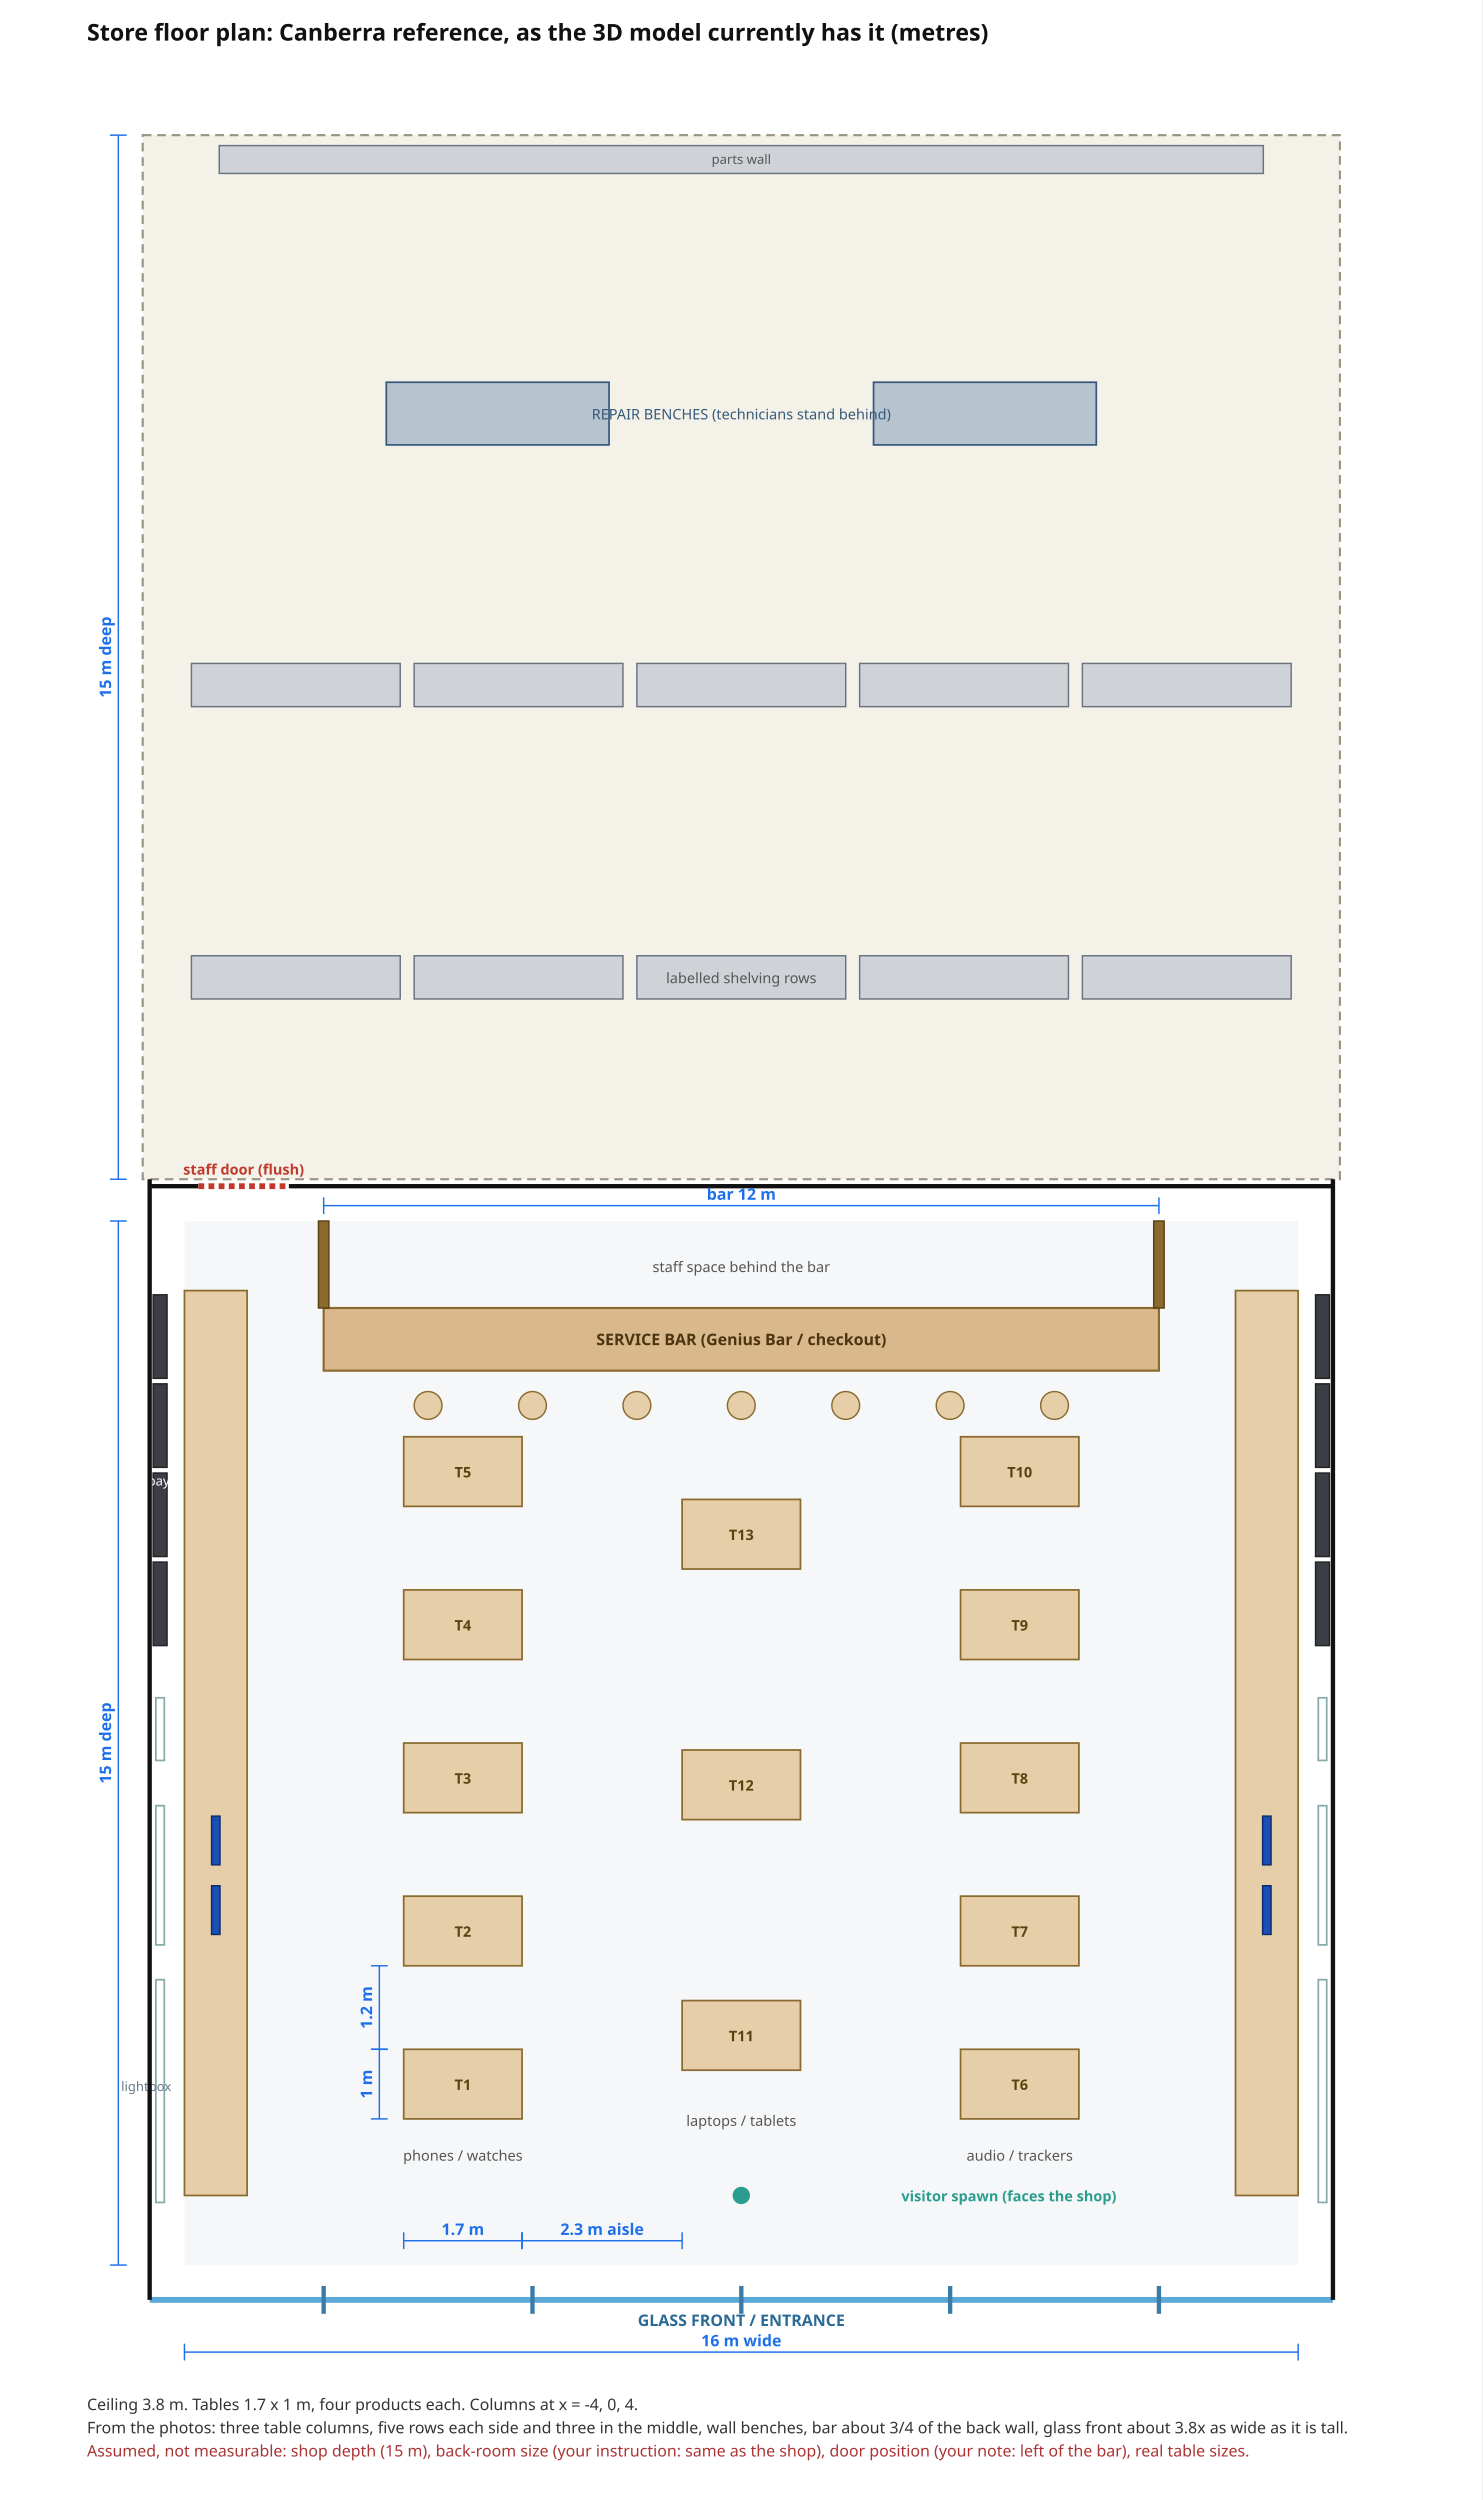
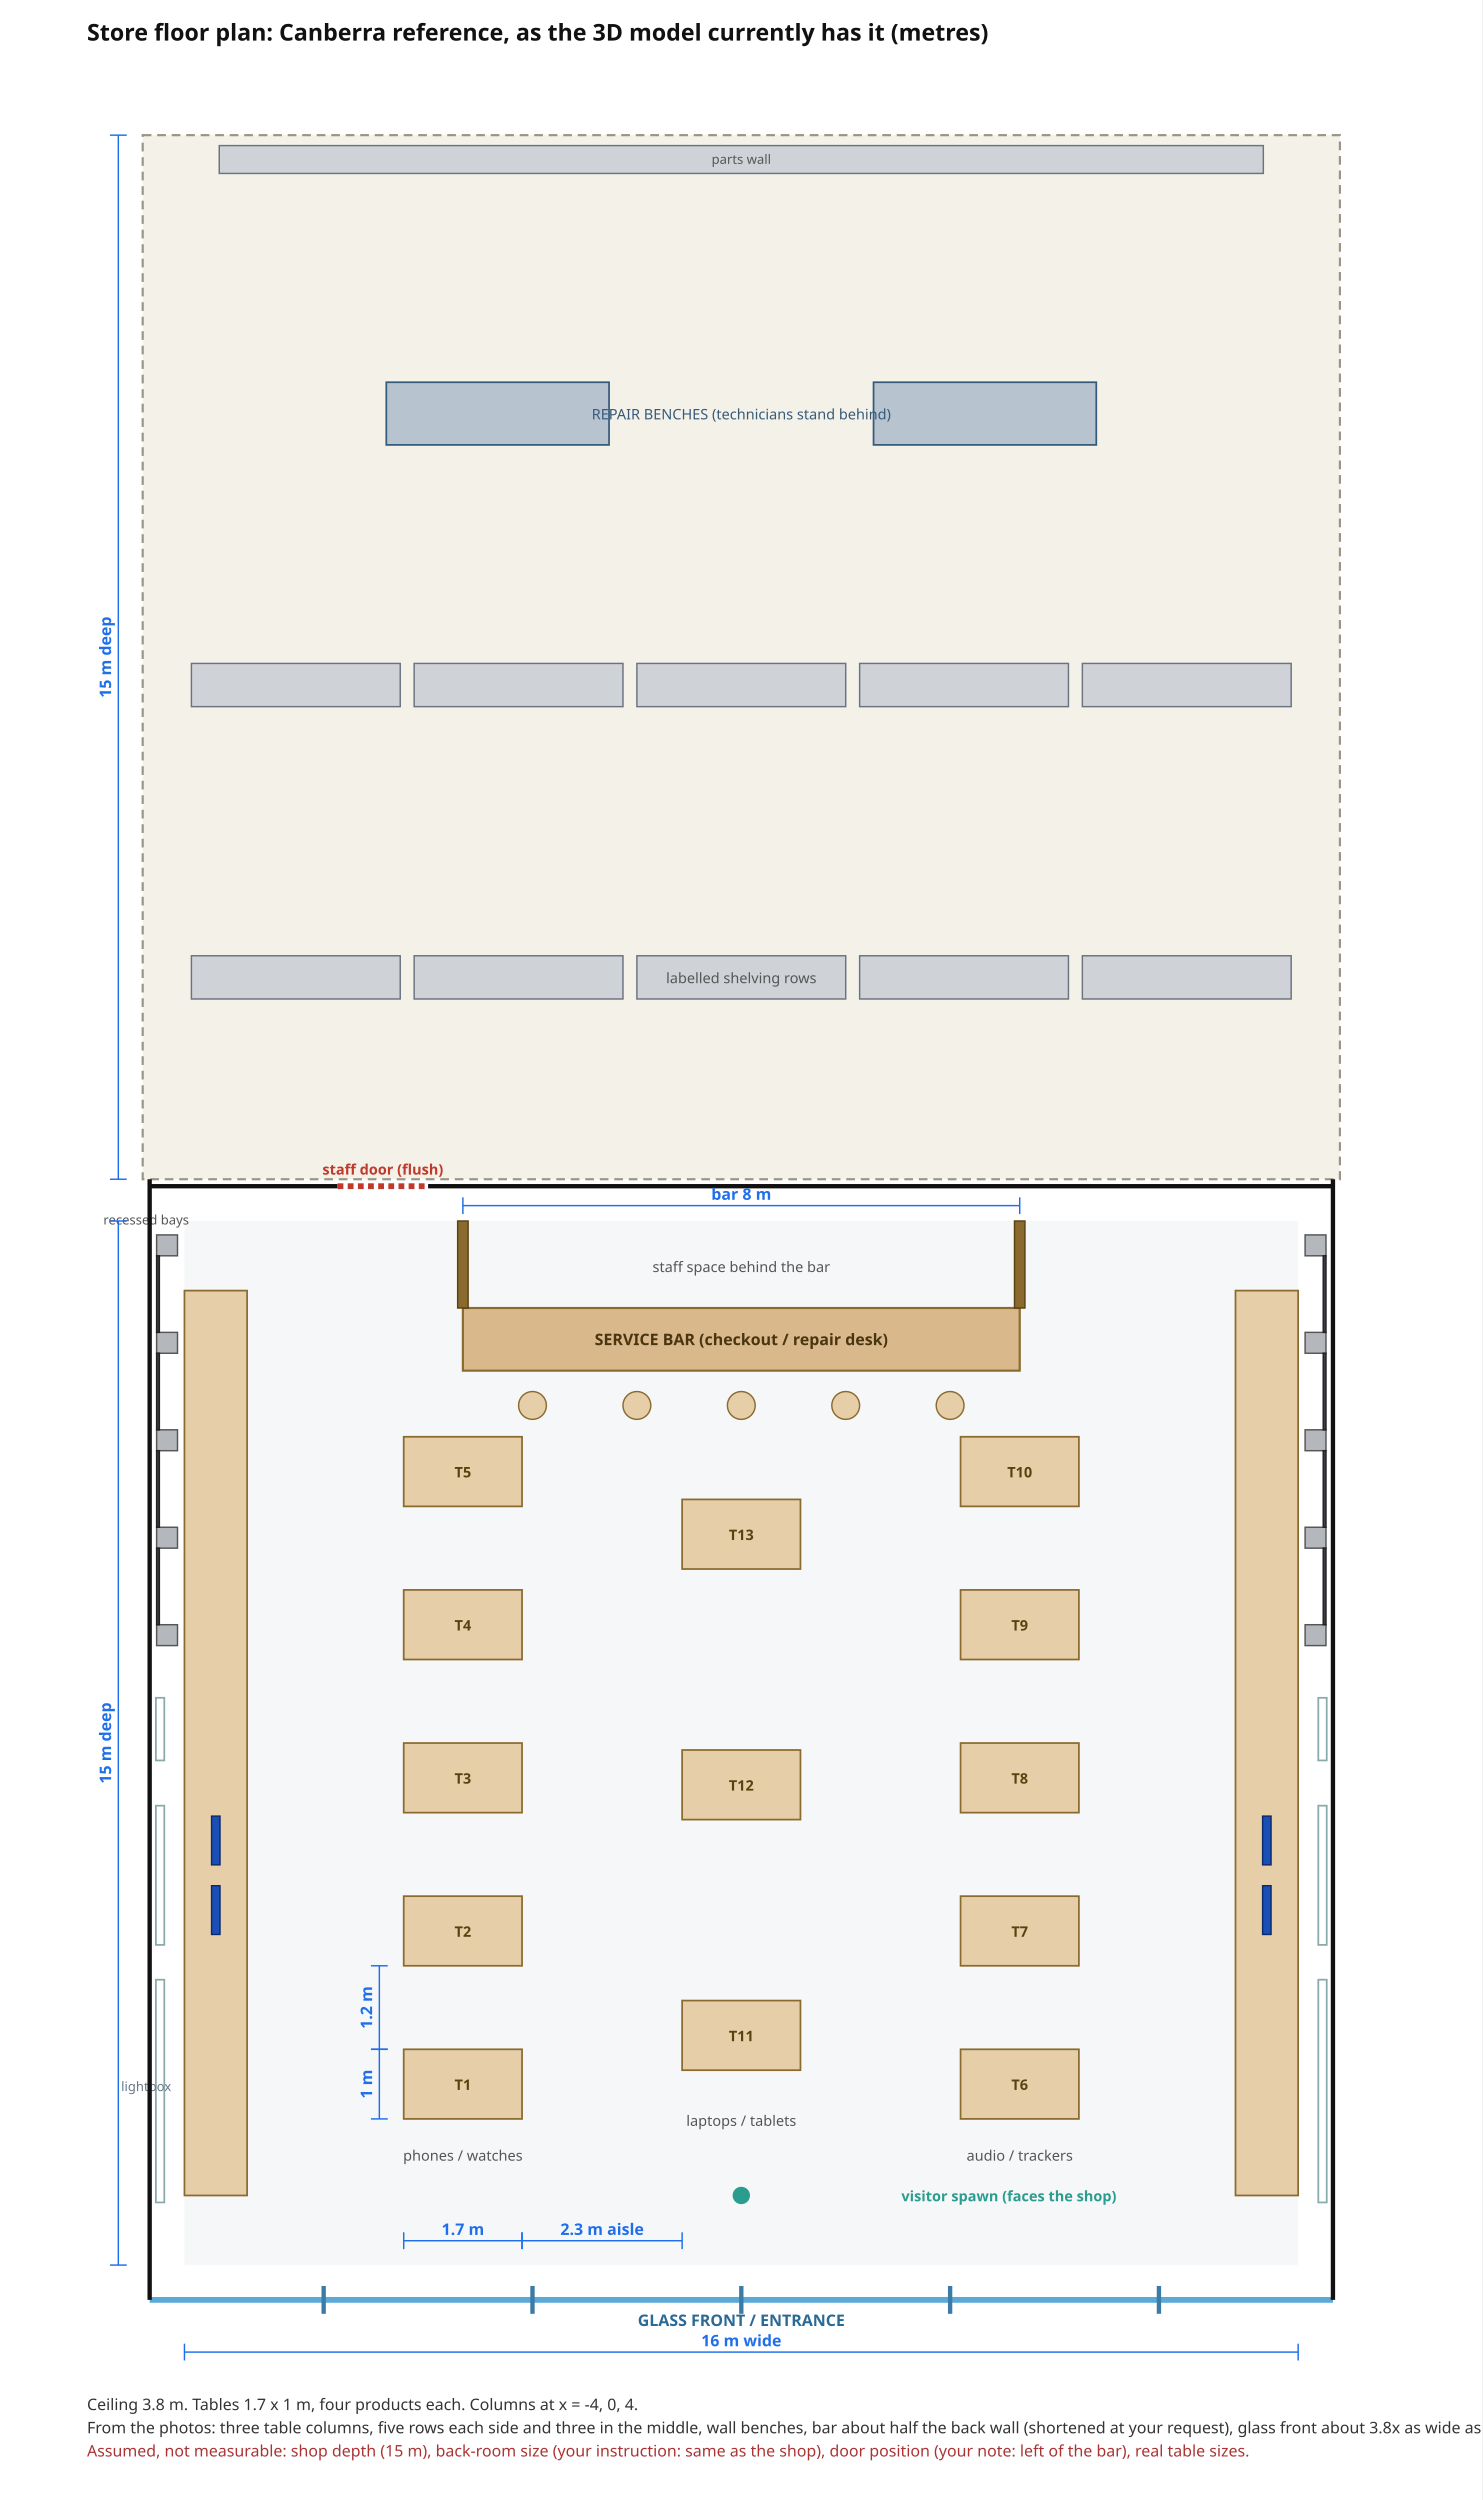
<svg xmlns="http://www.w3.org/2000/svg" width="1022" height="1724" viewBox="0 0 1022 1724">
  <rect width="1022" height="1724" fill="#ffffff" />
  <text x="60.0" y="28.0" font-size="16" text-anchor="start" fill="#111" font-weight="700" font-family="system-ui, sans-serif">Store floor plan: Canberra reference, as the 3D model currently has it (metres)</text>
  <rect x="98.4" y="93.2" width="825.6" height="720.0" fill="#f4f1e8" stroke="#9a9484" stroke-width="1.5" stroke-dasharray="6 4" />
  <text x="511.2" y="109.2" font-size="12" text-anchor="middle" fill="#6b6556" font-weight="600" font-family="system-ui, sans-serif">BACK ROOM (staff only): same footprint as the shop</text>
  <rect x="132.0" y="659.1" width="144.0" height="29.8" fill="#cfd3d8" stroke="#6b7280" stroke-width="1" />
  <rect x="285.6" y="659.1" width="144.0" height="29.8" fill="#cfd3d8" stroke="#6b7280" stroke-width="1" />
  <rect x="439.2" y="659.1" width="144.0" height="29.8" fill="#cfd3d8" stroke="#6b7280" stroke-width="1" />
  <rect x="592.8" y="659.1" width="144.0" height="29.8" fill="#cfd3d8" stroke="#6b7280" stroke-width="1" />
  <rect x="746.4" y="659.1" width="144.0" height="29.8" fill="#cfd3d8" stroke="#6b7280" stroke-width="1" />
  <rect x="132.0" y="457.5" width="144.0" height="29.8" fill="#cfd3d8" stroke="#6b7280" stroke-width="1" />
  <rect x="285.6" y="457.5" width="144.0" height="29.8" fill="#cfd3d8" stroke="#6b7280" stroke-width="1" />
  <rect x="439.2" y="457.5" width="144.0" height="29.8" fill="#cfd3d8" stroke="#6b7280" stroke-width="1" />
  <rect x="592.8" y="457.5" width="144.0" height="29.8" fill="#cfd3d8" stroke="#6b7280" stroke-width="1" />
  <rect x="746.4" y="457.5" width="144.0" height="29.8" fill="#cfd3d8" stroke="#6b7280" stroke-width="1" />
  <text x="511.2" y="678.0" font-size="10" text-anchor="middle" fill="#555" font-weight="400" font-family="system-ui, sans-serif">labelled shelving rows</text>
  <rect x="266.4" y="263.6" width="153.6" height="43.2" fill="#b7c4d0" stroke="#355a7a" stroke-width="1.2" />
  <rect x="602.4" y="263.6" width="153.6" height="43.2" fill="#b7c4d0" stroke="#355a7a" stroke-width="1.2" />
  <text x="511.2" y="289.2" font-size="10" text-anchor="middle" fill="#355a7a" font-weight="400" font-family="system-ui, sans-serif">REPAIR BENCHES (technicians stand behind)</text>
  <rect x="151.2" y="100.4" width="720.0" height="19.2" fill="#cfd3d8" stroke="#6b7280" stroke-width="1" />
  <text x="511.2" y="113.0" font-size="9" text-anchor="middle" fill="#555" font-weight="400" font-family="system-ui, sans-serif">parts wall</text>
  <rect x="127.2" y="842.0" width="768.0" height="720.0" fill="#f6f7f8" stroke="none" stroke-width="0" />
  <rect x="127.2" y="890.0" width="43.2" height="624.0" fill="#e6cfa8" stroke="#8a6a2f" stroke-width="1.2" />
  <rect x="852.0" y="890.0" width="43.2" height="624.0" fill="#e6cfa8" stroke="#8a6a2f" stroke-width="1.2" />
  <rect x="107.5" y="1365.2" width="5.8" height="153.6" fill="#ffffff" stroke="#8aa" stroke-width="1.2" />
  <rect x="107.5" y="1245.2" width="5.8" height="96.0" fill="#ffffff" stroke="#8aa" stroke-width="1.2" />
  <rect x="107.5" y="1170.8" width="5.8" height="43.2" fill="#ffffff" stroke="#8aa" stroke-width="1.2" />
-   <rect x="105.6" y="1077.2" width="9.6" height="57.6" fill="#3b3f45" stroke="#222" stroke-width="1" />
-   <rect x="105.6" y="1015.8" width="9.6" height="57.6" fill="#3b3f45" stroke="#222" stroke-width="1" />
-   <rect x="105.6" y="954.3" width="9.6" height="57.6" fill="#3b3f45" stroke="#222" stroke-width="1" />
-   <rect x="105.6" y="892.9" width="9.6" height="57.6" fill="#3b3f45" stroke="#222" stroke-width="1" />
+   <rect x="108.0" y="1120.4" width="14.4" height="14.4" fill="#b4b8bd" stroke="#555" stroke-width="1" />
+   <rect x="108.0" y="1053.2" width="14.4" height="14.4" fill="#b4b8bd" stroke="#555" stroke-width="1" />
+   <rect x="108.0" y="986.0" width="14.4" height="14.4" fill="#b4b8bd" stroke="#555" stroke-width="1" />
+   <rect x="108.0" y="918.8" width="14.4" height="14.4" fill="#b4b8bd" stroke="#555" stroke-width="1" />
+   <rect x="108.0" y="851.6" width="14.4" height="14.4" fill="#b4b8bd" stroke="#555" stroke-width="1" />
+   <rect x="108.0" y="1067.6" width="1.9" height="52.8" fill="#3b3f45" stroke="#222" stroke-width="1" />
+   <rect x="108.0" y="1000.4" width="1.9" height="52.8" fill="#3b3f45" stroke="#222" stroke-width="1" />
+   <rect x="108.0" y="933.2" width="1.9" height="52.8" fill="#3b3f45" stroke="#222" stroke-width="1" />
+   <rect x="108.0" y="866.0" width="1.9" height="52.8" fill="#3b3f45" stroke="#222" stroke-width="1" />
  <rect x="145.9" y="1300.4" width="5.8" height="33.6" fill="#1a4fb8" stroke="#0b2a6b" stroke-width="1" />
  <rect x="145.9" y="1252.4" width="5.8" height="33.6" fill="#1a4fb8" stroke="#0b2a6b" stroke-width="1" />
  <rect x="909.1" y="1365.2" width="5.8" height="153.6" fill="#ffffff" stroke="#8aa" stroke-width="1.2" />
  <rect x="909.1" y="1245.2" width="5.8" height="96.0" fill="#ffffff" stroke="#8aa" stroke-width="1.2" />
  <rect x="909.1" y="1170.8" width="5.8" height="43.2" fill="#ffffff" stroke="#8aa" stroke-width="1.2" />
-   <rect x="907.2" y="1077.2" width="9.6" height="57.6" fill="#3b3f45" stroke="#222" stroke-width="1" />
-   <rect x="907.2" y="1015.8" width="9.6" height="57.6" fill="#3b3f45" stroke="#222" stroke-width="1" />
-   <rect x="907.2" y="954.3" width="9.6" height="57.6" fill="#3b3f45" stroke="#222" stroke-width="1" />
-   <rect x="907.2" y="892.9" width="9.6" height="57.6" fill="#3b3f45" stroke="#222" stroke-width="1" />
+   <rect x="900.0" y="1120.4" width="14.4" height="14.4" fill="#b4b8bd" stroke="#555" stroke-width="1" />
+   <rect x="900.0" y="1053.2" width="14.4" height="14.4" fill="#b4b8bd" stroke="#555" stroke-width="1" />
+   <rect x="900.0" y="986.0" width="14.4" height="14.4" fill="#b4b8bd" stroke="#555" stroke-width="1" />
+   <rect x="900.0" y="918.8" width="14.4" height="14.4" fill="#b4b8bd" stroke="#555" stroke-width="1" />
+   <rect x="900.0" y="851.6" width="14.4" height="14.4" fill="#b4b8bd" stroke="#555" stroke-width="1" />
+   <rect x="912.5" y="1067.6" width="1.9" height="52.8" fill="#3b3f45" stroke="#222" stroke-width="1" />
+   <rect x="912.5" y="1000.4" width="1.9" height="52.8" fill="#3b3f45" stroke="#222" stroke-width="1" />
+   <rect x="912.5" y="933.2" width="1.9" height="52.8" fill="#3b3f45" stroke="#222" stroke-width="1" />
+   <rect x="912.5" y="866.0" width="1.9" height="52.8" fill="#3b3f45" stroke="#222" stroke-width="1" />
  <rect x="870.7" y="1300.4" width="5.8" height="33.6" fill="#1a4fb8" stroke="#0b2a6b" stroke-width="1" />
  <rect x="870.7" y="1252.4" width="5.8" height="33.6" fill="#1a4fb8" stroke="#0b2a6b" stroke-width="1" />
  <text x="100.8" y="1442.0" font-size="9" text-anchor="middle" fill="#678" font-weight="400" font-family="system-ui, sans-serif">lightbox</text>
-   <text x="100.8" y="1024.4" font-size="9" text-anchor="middle" fill="#fff" font-weight="400" font-family="system-ui, sans-serif">dark bays</text>
+   <text x="100.8" y="844.4" font-size="9" text-anchor="middle" fill="#555" font-weight="400" font-family="system-ui, sans-serif">recessed bays</text>
  <rect x="278.4" y="1413.2" width="81.6" height="48.0" fill="#e6cfa8" stroke="#8a6a2f" stroke-width="1.2" />
  <text x="319.2" y="1441.2" font-size="10" text-anchor="middle" fill="#5a4210" font-weight="700" font-family="system-ui, sans-serif">T1</text>
  <rect x="278.4" y="1307.6" width="81.6" height="48.0" fill="#e6cfa8" stroke="#8a6a2f" stroke-width="1.2" />
  <text x="319.2" y="1335.6" font-size="10" text-anchor="middle" fill="#5a4210" font-weight="700" font-family="system-ui, sans-serif">T2</text>
  <rect x="278.4" y="1202.0" width="81.6" height="48.0" fill="#e6cfa8" stroke="#8a6a2f" stroke-width="1.2" />
  <text x="319.2" y="1230.0" font-size="10" text-anchor="middle" fill="#5a4210" font-weight="700" font-family="system-ui, sans-serif">T3</text>
  <rect x="278.4" y="1096.4" width="81.6" height="48.0" fill="#e6cfa8" stroke="#8a6a2f" stroke-width="1.2" />
  <text x="319.2" y="1124.4" font-size="10" text-anchor="middle" fill="#5a4210" font-weight="700" font-family="system-ui, sans-serif">T4</text>
  <rect x="278.4" y="990.8" width="81.6" height="48.0" fill="#e6cfa8" stroke="#8a6a2f" stroke-width="1.2" />
  <text x="319.2" y="1018.8" font-size="10" text-anchor="middle" fill="#5a4210" font-weight="700" font-family="system-ui, sans-serif">T5</text>
  <rect x="662.4" y="1413.2" width="81.6" height="48.0" fill="#e6cfa8" stroke="#8a6a2f" stroke-width="1.2" />
  <text x="703.2" y="1441.2" font-size="10" text-anchor="middle" fill="#5a4210" font-weight="700" font-family="system-ui, sans-serif">T6</text>
  <rect x="662.4" y="1307.6" width="81.6" height="48.0" fill="#e6cfa8" stroke="#8a6a2f" stroke-width="1.2" />
  <text x="703.2" y="1335.6" font-size="10" text-anchor="middle" fill="#5a4210" font-weight="700" font-family="system-ui, sans-serif">T7</text>
  <rect x="662.4" y="1202.0" width="81.6" height="48.0" fill="#e6cfa8" stroke="#8a6a2f" stroke-width="1.2" />
  <text x="703.2" y="1230.0" font-size="10" text-anchor="middle" fill="#5a4210" font-weight="700" font-family="system-ui, sans-serif">T8</text>
  <rect x="662.4" y="1096.4" width="81.6" height="48.0" fill="#e6cfa8" stroke="#8a6a2f" stroke-width="1.2" />
  <text x="703.2" y="1124.4" font-size="10" text-anchor="middle" fill="#5a4210" font-weight="700" font-family="system-ui, sans-serif">T9</text>
  <rect x="662.4" y="990.8" width="81.6" height="48.0" fill="#e6cfa8" stroke="#8a6a2f" stroke-width="1.2" />
  <text x="703.2" y="1018.8" font-size="10" text-anchor="middle" fill="#5a4210" font-weight="700" font-family="system-ui, sans-serif">T10</text>
  <rect x="470.4" y="1379.6" width="81.6" height="48.0" fill="#e6cfa8" stroke="#8a6a2f" stroke-width="1.2" />
  <text x="511.2" y="1407.6" font-size="10" text-anchor="middle" fill="#5a4210" font-weight="700" font-family="system-ui, sans-serif">T11</text>
  <rect x="470.4" y="1206.8" width="81.6" height="48.0" fill="#e6cfa8" stroke="#8a6a2f" stroke-width="1.2" />
  <text x="511.2" y="1234.8" font-size="10" text-anchor="middle" fill="#5a4210" font-weight="700" font-family="system-ui, sans-serif">T12</text>
  <rect x="470.4" y="1034.0" width="81.6" height="48.0" fill="#e6cfa8" stroke="#8a6a2f" stroke-width="1.2" />
  <text x="511.2" y="1062.0" font-size="10" text-anchor="middle" fill="#5a4210" font-weight="700" font-family="system-ui, sans-serif">T13</text>
  <text x="319.2" y="1490.0" font-size="10" text-anchor="middle" fill="#555" font-weight="400" font-family="system-ui, sans-serif">phones / watches</text>
  <text x="511.2" y="1466.0" font-size="10" text-anchor="middle" fill="#555" font-weight="400" font-family="system-ui, sans-serif">laptops / tablets</text>
  <text x="703.2" y="1490.0" font-size="10" text-anchor="middle" fill="#555" font-weight="400" font-family="system-ui, sans-serif">audio / trackers</text>
-   <rect x="223.2" y="902.0" width="576.0" height="43.2" fill="#d9b98c" stroke="#8a6a2f" stroke-width="1.5" />
-   <text x="511.2" y="927.6" font-size="11" text-anchor="middle" fill="#4a3510" font-weight="700" font-family="system-ui, sans-serif">SERVICE BAR (Genius Bar / checkout)</text>
-   <circle cx="295.2" cy="969.2" r="9.6" fill="#e6cfa8" stroke="#8a6a2f" />
+   <rect x="319.2" y="902.0" width="384.0" height="43.2" fill="#d9b98c" stroke="#8a6a2f" stroke-width="1.5" />
+   <text x="511.2" y="927.6" font-size="11" text-anchor="middle" fill="#4a3510" font-weight="700" font-family="system-ui, sans-serif">SERVICE BAR (checkout / repair desk)</text>
  <circle cx="367.2" cy="969.2" r="9.6" fill="#e6cfa8" stroke="#8a6a2f" />
  <circle cx="439.2" cy="969.2" r="9.6" fill="#e6cfa8" stroke="#8a6a2f" />
  <circle cx="511.2" cy="969.2" r="9.6" fill="#e6cfa8" stroke="#8a6a2f" />
  <circle cx="583.2" cy="969.2" r="9.6" fill="#e6cfa8" stroke="#8a6a2f" />
  <circle cx="655.2" cy="969.2" r="9.6" fill="#e6cfa8" stroke="#8a6a2f" />
-   <circle cx="727.2" cy="969.2" r="9.6" fill="#e6cfa8" stroke="#8a6a2f" />
-   <rect x="219.6" y="842.0" width="7.2" height="60.0" fill="#8a6a2f" stroke="#5a4210" stroke-width="1" />
-   <rect x="795.6" y="842.0" width="7.2" height="60.0" fill="#8a6a2f" stroke="#5a4210" stroke-width="1" />
+   <rect x="315.6" y="842.0" width="7.2" height="60.0" fill="#8a6a2f" stroke="#5a4210" stroke-width="1" />
+   <rect x="699.6" y="842.0" width="7.2" height="60.0" fill="#8a6a2f" stroke="#5a4210" stroke-width="1" />
  <text x="511.2" y="877.2" font-size="10" text-anchor="middle" fill="#555" font-weight="400" font-family="system-ui, sans-serif">staff space behind the bar</text>
  <line x1="103.2" y1="1586.0" x2="919.2" y2="1586.0" stroke="#5aa9d6" stroke-width="4" />
  <line x1="223.2" y1="1595.6" x2="223.2" y2="1576.4" stroke="#3a7ca5" stroke-width="3" />
  <line x1="367.2" y1="1595.6" x2="367.2" y2="1576.4" stroke="#3a7ca5" stroke-width="3" />
  <line x1="511.2" y1="1595.6" x2="511.2" y2="1576.4" stroke="#3a7ca5" stroke-width="3" />
  <line x1="655.2" y1="1595.6" x2="655.2" y2="1576.4" stroke="#3a7ca5" stroke-width="3" />
  <line x1="799.2" y1="1595.6" x2="799.2" y2="1576.4" stroke="#3a7ca5" stroke-width="3" />
  <text x="511.2" y="1604.0" font-size="11" text-anchor="middle" fill="#2a6a95" font-weight="700" font-family="system-ui, sans-serif">GLASS FRONT / ENTRANCE</text>
  <line x1="103.2" y1="1586.0" x2="103.2" y2="813.2" stroke="#111" stroke-width="3" />
  <line x1="919.2" y1="1586.0" x2="919.2" y2="813.2" stroke="#111" stroke-width="3" />
-   <line x1="103.2" y1="818.0" x2="136.8" y2="818.0" stroke="#111" stroke-width="3" />
-   <line x1="199.2" y1="818.0" x2="919.2" y2="818.0" stroke="#111" stroke-width="3" />
-   <line x1="136.8" y1="818.0" x2="199.2" y2="818.0" stroke="#c0392b" stroke-width="4" stroke-dasharray="4 3" />
-   <text x="168.0" y="810.0" font-size="10" text-anchor="middle" fill="#c0392b" font-weight="700" font-family="system-ui, sans-serif">staff door (flush)</text>
+   <line x1="103.2" y1="818.0" x2="232.8" y2="818.0" stroke="#111" stroke-width="3" />
+   <line x1="295.2" y1="818.0" x2="919.2" y2="818.0" stroke="#111" stroke-width="3" />
+   <line x1="232.8" y1="818.0" x2="295.2" y2="818.0" stroke="#c0392b" stroke-width="4" stroke-dasharray="4 3" />
+   <text x="264.0" y="810.0" font-size="10" text-anchor="middle" fill="#c0392b" font-weight="700" font-family="system-ui, sans-serif">staff door (flush)</text>
  <circle cx="511.2" cy="1514.0" r="6" fill="#2a9d8f" />
  <text x="621.6" y="1518.0" font-size="10" text-anchor="start" fill="#2a9d8f" font-weight="600" font-family="system-ui, sans-serif">visitor spawn (faces the shop)</text>
  <line x1="127.2" y1="1622.0" x2="895.2" y2="1622.0" stroke="#1f6feb" stroke-width="1" />
  <line x1="127.2" y1="1627.8" x2="127.2" y2="1616.2" stroke="#1f6feb" stroke-width="1" />
  <line x1="895.2" y1="1627.8" x2="895.2" y2="1616.2" stroke="#1f6feb" stroke-width="1" />
  <text x="511.2" y="1618.0" font-size="11" text-anchor="middle" fill="#1f6feb" font-weight="600" font-family="system-ui, sans-serif">16 m wide</text>
  <line x1="81.6" y1="1562.0" x2="81.6" y2="842.0" stroke="#1f6feb" stroke-width="1" />
  <line x1="75.8" y1="1562.0" x2="87.4" y2="1562.0" stroke="#1f6feb" stroke-width="1" />
  <line x1="75.8" y1="842.0" x2="87.4" y2="842.0" stroke="#1f6feb" stroke-width="1" />
  <text transform="translate(76.6 1202.0) rotate(-90)" font-size="11" text-anchor="middle" fill="#1f6feb" font-weight="600" font-family="system-ui, sans-serif">15 m deep</text>
  <line x1="81.6" y1="813.2" x2="81.6" y2="93.2" stroke="#1f6feb" stroke-width="1" />
  <line x1="75.8" y1="813.2" x2="87.4" y2="813.2" stroke="#1f6feb" stroke-width="1" />
  <line x1="75.8" y1="93.2" x2="87.4" y2="93.2" stroke="#1f6feb" stroke-width="1" />
  <text transform="translate(76.6 453.2) rotate(-90)" font-size="11" text-anchor="middle" fill="#1f6feb" font-weight="600" font-family="system-ui, sans-serif">15 m deep</text>
  <line x1="278.4" y1="1545.2" x2="360.0" y2="1545.2" stroke="#1f6feb" stroke-width="1" />
  <line x1="278.4" y1="1551.0" x2="278.4" y2="1539.4" stroke="#1f6feb" stroke-width="1" />
  <line x1="360.0" y1="1551.0" x2="360.0" y2="1539.4" stroke="#1f6feb" stroke-width="1" />
  <text x="319.2" y="1541.2" font-size="11" text-anchor="middle" fill="#1f6feb" font-weight="600" font-family="system-ui, sans-serif">1.7 m</text>
  <line x1="360.0" y1="1545.2" x2="470.4" y2="1545.2" stroke="#1f6feb" stroke-width="1" />
  <line x1="360.0" y1="1551.0" x2="360.0" y2="1539.4" stroke="#1f6feb" stroke-width="1" />
  <line x1="470.4" y1="1551.0" x2="470.4" y2="1539.4" stroke="#1f6feb" stroke-width="1" />
  <text x="415.2" y="1541.2" font-size="11" text-anchor="middle" fill="#1f6feb" font-weight="600" font-family="system-ui, sans-serif">2.3 m aisle</text>
-   <line x1="223.2" y1="831.4" x2="799.2" y2="831.4" stroke="#1f6feb" stroke-width="1" />
-   <line x1="223.2" y1="837.2" x2="223.2" y2="825.7" stroke="#1f6feb" stroke-width="1" />
-   <line x1="799.2" y1="837.2" x2="799.2" y2="825.7" stroke="#1f6feb" stroke-width="1" />
-   <text x="511.2" y="827.4" font-size="11" text-anchor="middle" fill="#1f6feb" font-weight="600" font-family="system-ui, sans-serif">bar 12 m</text>
+   <line x1="319.2" y1="831.4" x2="703.2" y2="831.4" stroke="#1f6feb" stroke-width="1" />
+   <line x1="319.2" y1="837.2" x2="319.2" y2="825.7" stroke="#1f6feb" stroke-width="1" />
+   <line x1="703.2" y1="837.2" x2="703.2" y2="825.7" stroke="#1f6feb" stroke-width="1" />
+   <text x="511.2" y="827.4" font-size="11" text-anchor="middle" fill="#1f6feb" font-weight="600" font-family="system-ui, sans-serif">bar 8 m</text>
  <line x1="261.6" y1="1461.2" x2="261.6" y2="1413.2" stroke="#1f6feb" stroke-width="1" />
  <line x1="255.8" y1="1461.2" x2="267.4" y2="1461.2" stroke="#1f6feb" stroke-width="1" />
  <line x1="255.8" y1="1413.2" x2="267.4" y2="1413.2" stroke="#1f6feb" stroke-width="1" />
  <text transform="translate(256.6 1437.2) rotate(-90)" font-size="11" text-anchor="middle" fill="#1f6feb" font-weight="600" font-family="system-ui, sans-serif">1 m</text>
  <line x1="261.6" y1="1413.2" x2="261.6" y2="1355.6" stroke="#1f6feb" stroke-width="1" />
  <line x1="255.8" y1="1413.2" x2="267.4" y2="1413.2" stroke="#1f6feb" stroke-width="1" />
  <line x1="255.8" y1="1355.6" x2="267.4" y2="1355.6" stroke="#1f6feb" stroke-width="1" />
  <text transform="translate(256.6 1384.4) rotate(-90)" font-size="11" text-anchor="middle" fill="#1f6feb" font-weight="600" font-family="system-ui, sans-serif">1.2 m</text>
  <text x="60.0" y="1662.0" font-size="11" text-anchor="start" fill="#333" font-weight="400" font-family="system-ui, sans-serif">Ceiling 3.8 m. Tables 1.7 x 1 m, four products each. Columns at x = -4, 0, 4.</text>
-   <text x="60.0" y="1678.0" font-size="11" text-anchor="start" fill="#333" font-weight="400" font-family="system-ui, sans-serif">From the photos: three table columns, five rows each side and three in the middle, wall benches, bar about 3/4 of the back wall, glass front about 3.8x as wide as it is tall.</text>
+   <text x="60.0" y="1678.0" font-size="11" text-anchor="start" fill="#333" font-weight="400" font-family="system-ui, sans-serif">From the photos: three table columns, five rows each side and three in the middle, wall benches, bar about half the back wall (shortened at your request), glass front about 3.8x as wide as it is tall.</text>
  <text x="60.0" y="1694.0" font-size="11" text-anchor="start" fill="#a33" font-weight="400" font-family="system-ui, sans-serif">Assumed, not measurable: shop depth (15 m), back-room size (your instruction: same as the shop), door position (your note: left of the bar), real table sizes.</text>
</svg>
